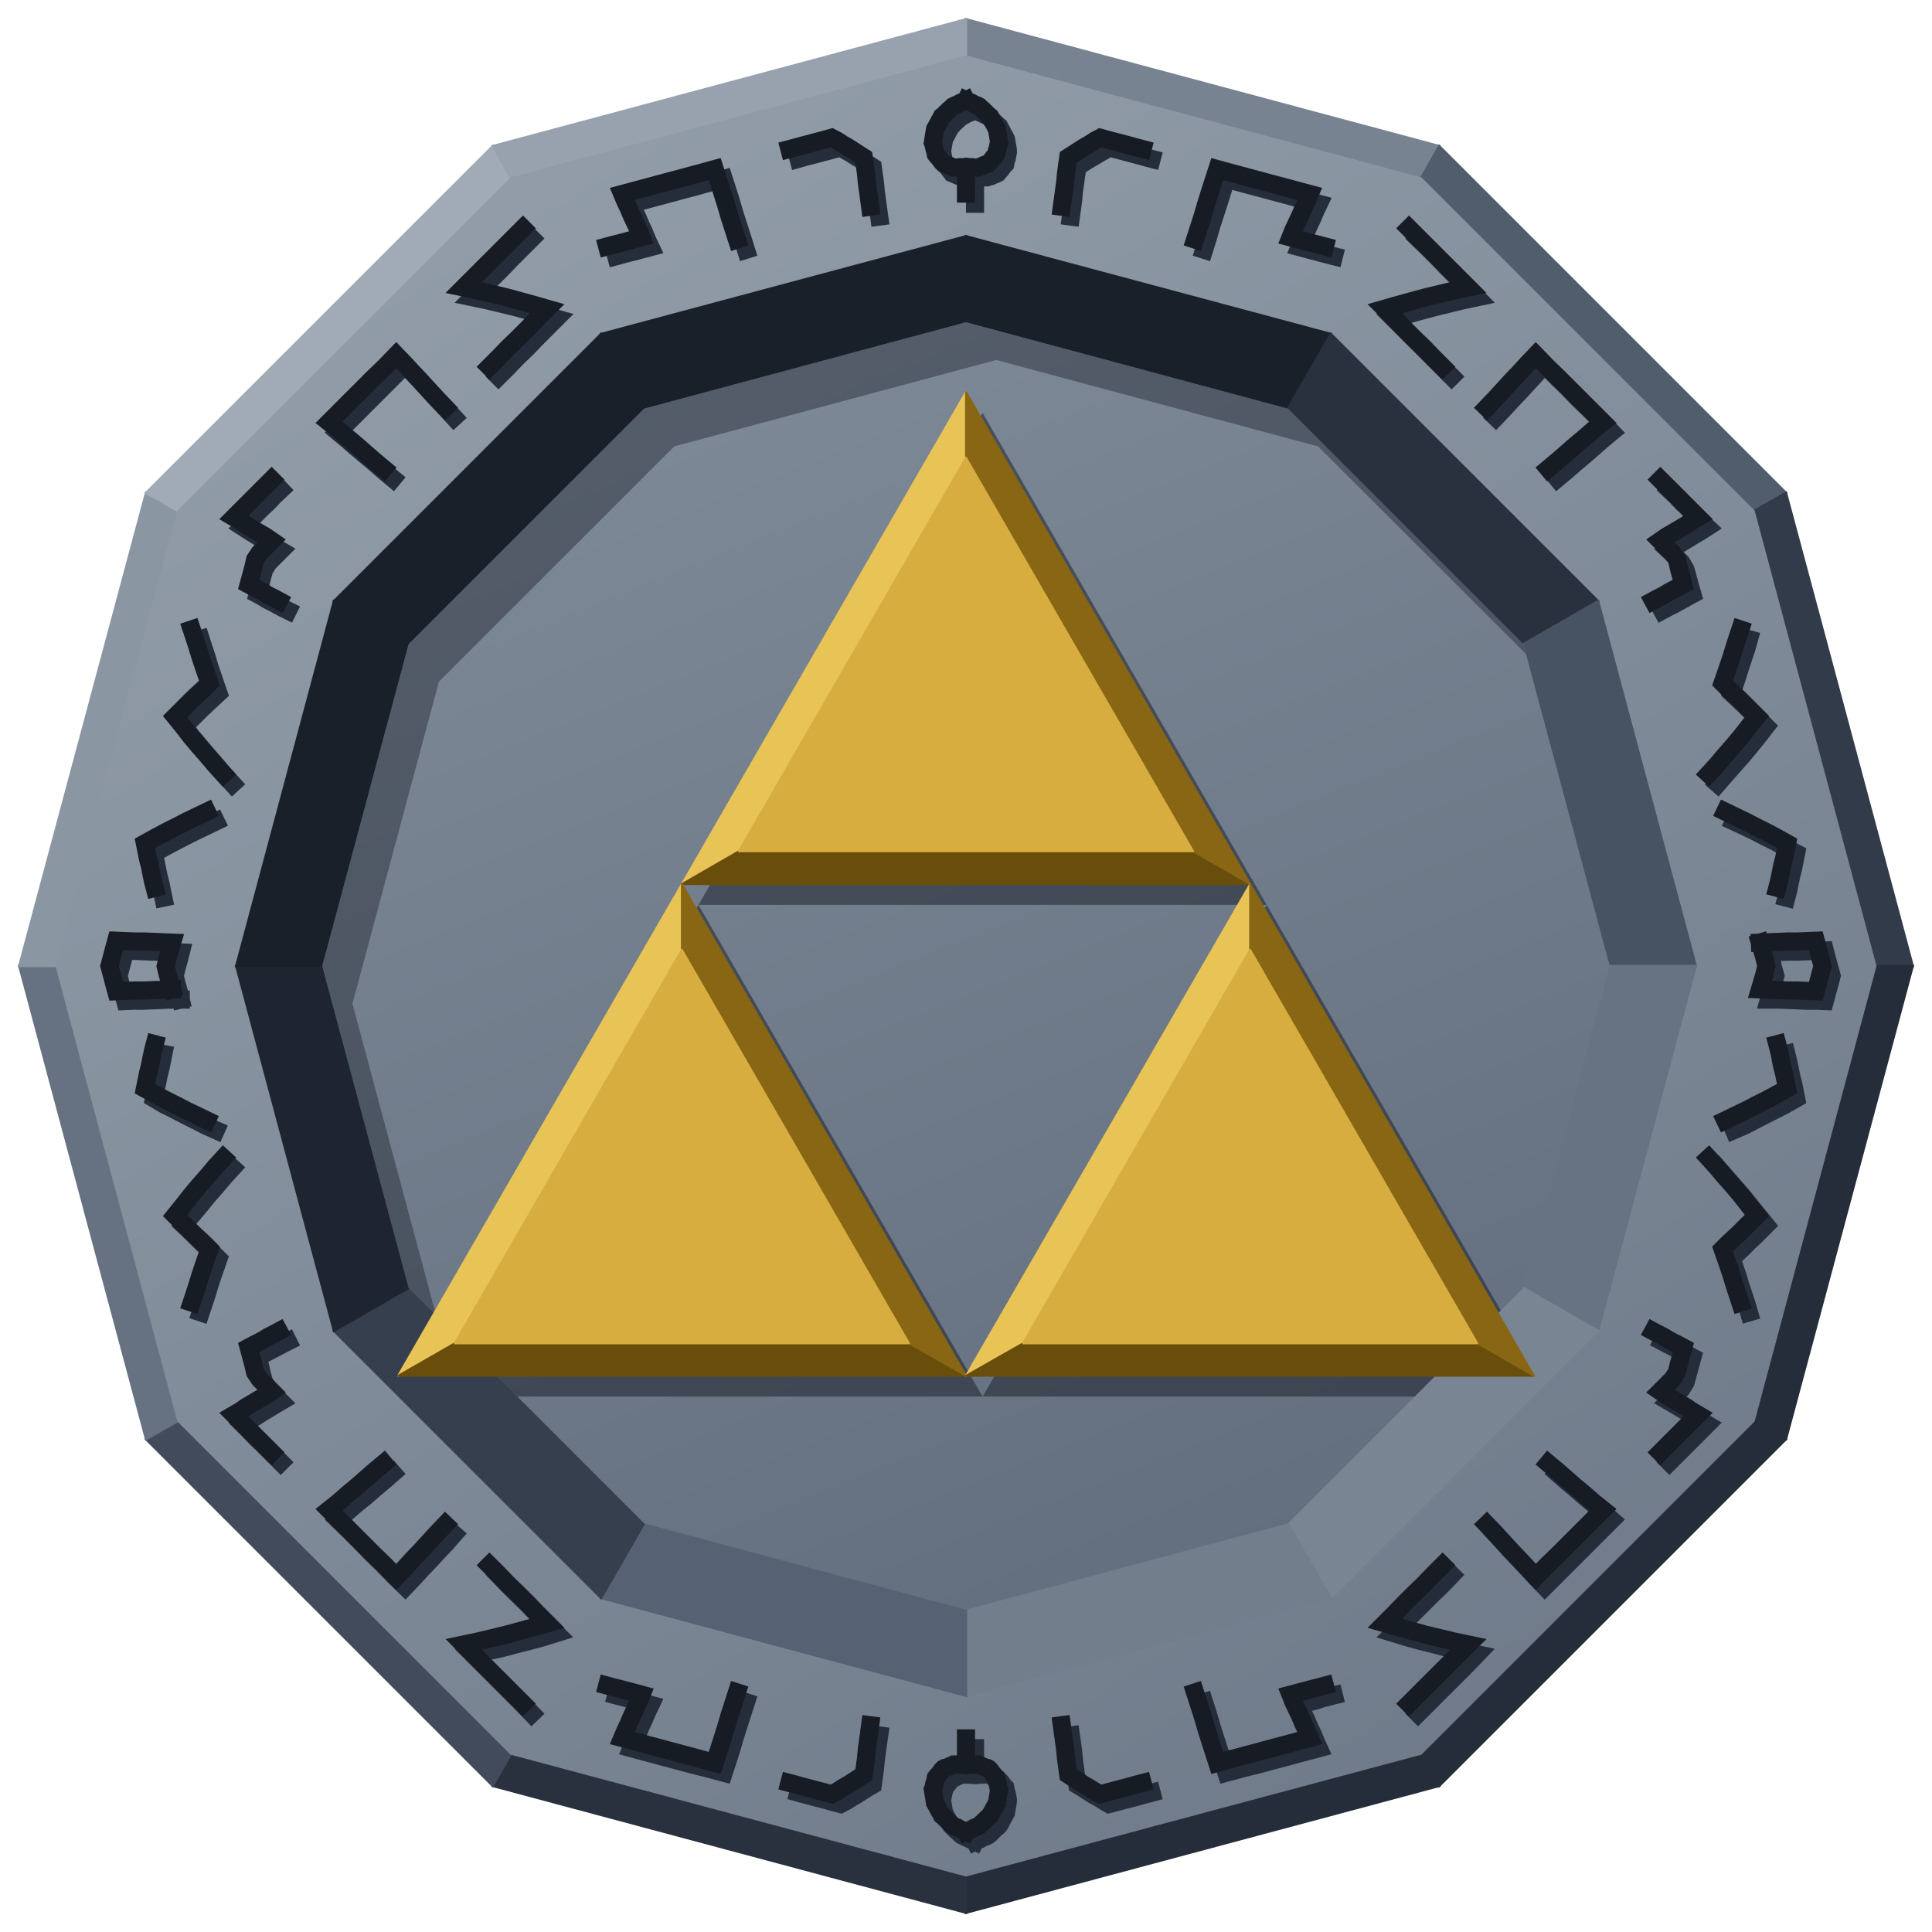
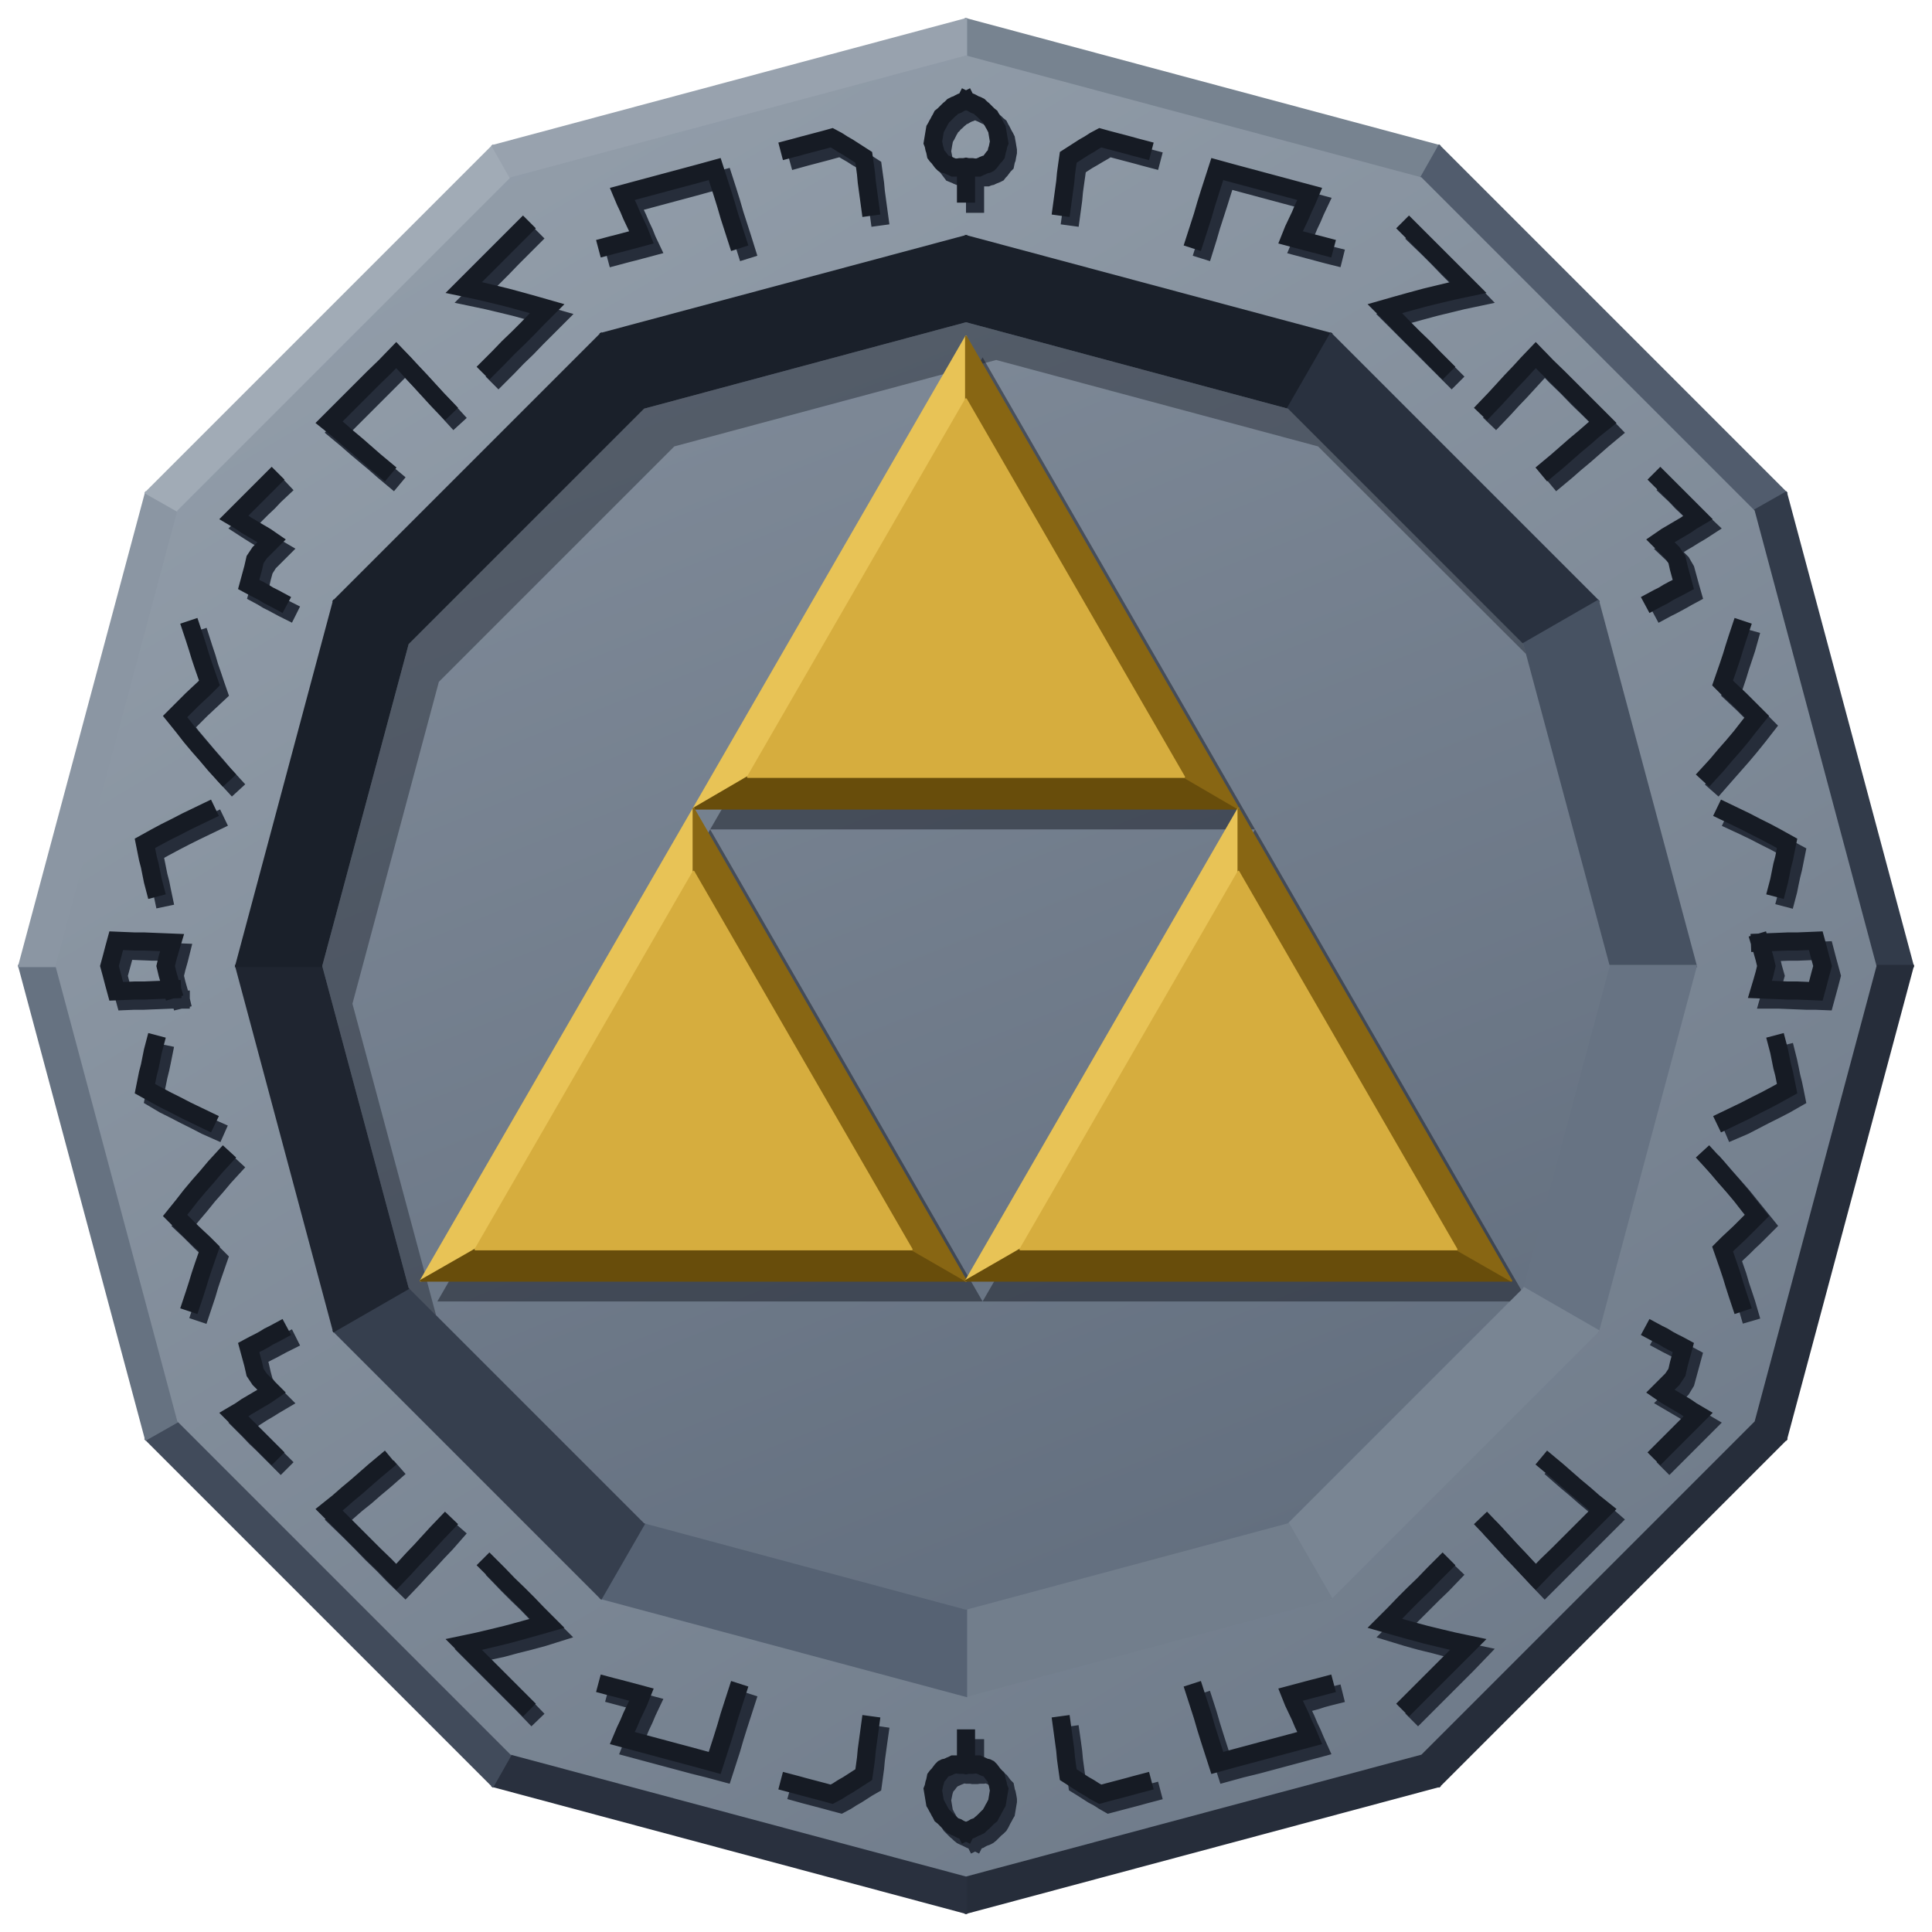
<svg xmlns="http://www.w3.org/2000/svg" viewBox="0 0 512 512" width="512" height="512">
  <defs>
    <linearGradient id="ttm-sheen" x1="0.2" y1="0" x2="0.8" y2="1">
      <stop offset="0" stop-color="#949fab" />
      <stop offset="1" stop-color="#6d7988" />
    </linearGradient>
    <linearGradient id="ttm-well" x1="0.3" y1="0" x2="0.7" y2="1">
      <stop offset="0" stop-color="#7f8a98" />
      <stop offset="1" stop-color="#626e7e" />
    </linearGradient>
    <clipPath id="ttm-face">
      <path d="M256 85.4L341.3 108.3L403.7 170.7L426.6 256L403.7 341.3L341.3 403.7L256 426.6L170.7 403.7L108.3 341.3L85.4 256L108.3 170.7L170.7 108.3Z" />
    </clipPath>
  </defs>
  <path d="M256 5.1L381.4 38.7L473.3 130.6L506.9 256L473.3 381.4L381.4 473.3L256 506.9L130.6 473.3L38.7 381.4L5.1 256L38.7 130.6L130.6 38.7Z" fill="url(#ttm-sheen)" />
  <path d="M256 5.1L381.4 38.7L376.7 47L256 14.7Z" fill="#778390" stroke="#778390" stroke-width="0.6" />
  <path d="M381.4 38.7L473.3 130.6L465 135.3L376.7 47Z" fill="#515c6d" stroke="#515c6d" stroke-width="0.6" />
  <path d="M473.3 130.6L506.9 256L497.3 256L465 135.3Z" fill="#323b4a" stroke="#323b4a" stroke-width="0.6" />
  <path d="M506.9 256L473.3 381.4L465 376.7L497.3 256Z" fill="#262d3a" stroke="#262d3a" stroke-width="0.6" />
  <path d="M473.3 381.4L381.4 473.3L376.7 465L465 376.7Z" fill="#262d3a" stroke="#262d3a" stroke-width="0.6" />
  <path d="M381.4 473.3L256 506.9L256 497.3L376.7 465Z" fill="#262d3a" stroke="#262d3a" stroke-width="0.6" />
  <path d="M256 506.9L130.6 473.3L135.3 465L256 497.3Z" fill="#29303e" stroke="#29303e" stroke-width="0.6" />
  <path d="M130.6 473.3L38.7 381.4L47 376.7L135.3 465Z" fill="#414b5b" stroke="#414b5b" stroke-width="0.6" />
  <path d="M38.7 381.4L5.1 256L14.7 256L47 376.7Z" fill="#667281" stroke="#667281" stroke-width="0.6" />
  <path d="M5.1 256L38.7 130.6L47 135.3L14.7 256Z" fill="#8b96a3" stroke="#8b96a3" stroke-width="0.6" />
  <path d="M38.7 130.6L130.6 38.7L135.3 47L47 135.3Z" fill="#a1abb6" stroke="#a1abb6" stroke-width="0.6" />
  <path d="M130.6 38.7L256 5.1L256 14.7L135.3 47Z" fill="#98a2ae" stroke="#98a2ae" stroke-width="0.6" />
  <path d="M256 14.7L376.7 47L465 135.3L497.3 256L465 376.7L376.7 465L256 497.3L135.3 465L47 376.7L14.7 256L47 135.3L135.3 47Z" fill="url(#ttm-sheen)" />
  <path d="M233 57.4L232.7 55.2L232.4 53L232.1 50.8L231.9 48.6L231.6 46.5L231.3 44.3L229.9 43.4L228.5 42.5L227.1 41.7L225.7 40.8L224.3 40L222.8 39.1L220.9 39.6L219.1 40.1L217.2 40.6L215.3 41.1L213.4 41.6L211.6 42.1M197.7 66.2L196.7 63L195.7 59.9L194.7 56.8L193.8 53.7L192.8 50.5L191.8 47.4L187.7 48.5L183.7 49.6L179.6 50.7L175.5 51.8L171.4 52.9L167.3 54L168.1 55.9L169 57.8L169.8 59.7L170.7 61.6L171.5 63.6L172.4 65.5L170.9 65.9L169.4 66.3L167.9 66.7L166.3 67.1L164.8 67.5L163.3 67.9M140.9 63.2L138.3 65.8L135.7 68.4L133.1 71.1L130.5 73.7L127.9 76.2L125.3 78.8L129.1 79.6L132.9 80.5L136.6 81.4L140.2 82.4L143.9 83.4L147.4 84.4L144.8 87L142.2 89.6L139.7 92.2L137.1 94.7L134.6 97.3L132.1 99.8M120.3 110.6L118.2 108.3L116 106L113.9 103.7L111.7 101.3L109.6 99L107.4 96.7L104.4 99.7L101.5 102.6L98.5 105.6L95.6 108.5L92.6 111.5L89.6 114.5L92 116.5L94.4 118.6L96.9 120.7L99.3 122.7L101.7 124.8L104.1 126.8M74.4 129.8L72.7 131.4L71.1 133.1L69.4 134.7L67.7 136.4L66.1 138.1L64.4 139.7L66.1 140.8L67.7 141.8L69.4 142.8L71.1 143.8L72.7 144.9L74.4 145.9L72.8 147.5L71.2 149.1L70 151L69.4 153.2L68.9 155.4L68.3 157.5L69.6 158.2L70.9 159L72.3 159.7L73.6 160.4L74.9 161.1L76.3 161.8M53.2 169.4L54 171.9L54.8 174.3L55.5 176.7L56.3 179L57.1 181.4L57.9 183.7L56.4 185.1L54.9 186.5L53.3 188L51.8 189.5L50.3 191L48.7 192.5L50.8 195.2L53 197.8L55.1 200.3L57.3 202.8L59.4 205.3L61.6 207.7M57.2 217.7L54.5 219L51.8 220.3L49 221.7L46.3 223.1L43.5 224.6L40.8 226.1L41.2 228.1L41.6 230.1L42 232.1L42.5 234L42.9 236L43.3 237.9M283.8 57.4L284.1 55.2L284.4 53L284.6 50.8L284.9 48.6L285.2 46.5L285.5 44.3L286.8 43.4L288.2 42.5L289.6 41.7L291.1 40.8L292.5 40L293.9 39.1L295.8 39.6L297.7 40.1L299.6 40.6L301.5 41.1L303.3 41.6L305.2 42.1M319.1 66.2L320.1 63L321 59.9L322 56.8L323 53.7L324 50.5L325 47.4L329 48.5L333.1 49.6L337.2 50.7L341.3 51.8L345.4 52.9L349.5 54L348.6 55.9L347.8 57.8L346.9 59.7L346.1 61.6L345.2 63.6L344.4 65.5L345.9 65.9L347.4 66.3L348.9 66.7L350.4 67.1L351.9 67.5L353.5 67.9M375.8 63.2L378.5 65.8L381.1 68.4L383.7 71.1L386.3 73.7L388.9 76.2L391.4 78.8L387.6 79.6L383.9 80.5L380.2 81.4L376.5 82.4L372.9 83.4L369.3 84.4L371.9 87L374.5 89.6L377.1 92.2L379.6 94.7L382.2 97.3L384.7 99.8M396.4 110.6L398.6 108.3L400.7 106L402.9 103.7L405.1 101.3L407.2 99L409.4 96.7L412.3 99.7L415.3 102.6L418.2 105.6L421.2 108.5L424.2 111.5L427.1 114.5L424.7 116.5L422.3 118.6L419.9 120.7L417.5 122.7L415.1 124.8L412.7 126.8M442.4 129.8L444.1 131.4L445.7 133.1L447.4 134.7L449 136.4L450.7 138.1L452.4 139.7L450.7 140.8L449 141.8L447.4 142.8L445.7 143.8L444 144.9L442.3 145.9L444 147.5L445.6 149.1L446.7 151L447.3 153.2L447.9 155.4L448.5 157.5L447.2 158.2L445.8 159L444.5 159.7L443.2 160.4L441.8 161.1L440.5 161.8M463.5 169.4L462.8 171.9L462 174.3L461.2 176.7L460.5 179L459.7 181.4L458.9 183.7L460.4 185.1L461.9 186.5L463.4 188L465 189.5L466.5 191L468 192.5L465.9 195.2L463.8 197.8L461.7 200.3L459.5 202.8L457.3 205.3L455.2 207.7M459.5 217.7L462.3 219L465 220.3L467.7 221.7L470.5 223.1L473.2 224.6L476 226.1L475.6 228.1L475.2 230.1L474.7 232.1L474.3 234L473.9 236L473.4 237.9M233 459.9L232.7 462L232.4 464.2L232.1 466.4L231.9 468.6L231.6 470.8L231.3 473L229.9 473.8L228.5 474.7L227.1 475.6L225.7 476.4L224.3 477.3L222.8 478.1L220.9 477.6L219.1 477.1L217.2 476.6L215.3 476.1L213.4 475.6L211.6 475.1M197.7 451.1L196.7 454.2L195.7 457.3L194.7 460.5L193.8 463.6L192.8 466.7L191.8 469.8L187.7 468.7L183.7 467.7L179.6 466.6L175.5 465.5L171.4 464.4L167.3 463.3L168.1 461.3L169 459.4L169.8 457.5L170.7 455.6L171.5 453.7L172.4 451.8L170.9 451.4L169.4 451L167.9 450.6L166.3 450.1L164.8 449.7L163.3 449.3M140.9 454.1L138.3 451.4L135.7 448.8L133.1 446.2L130.5 443.6L127.9 441L125.3 438.4L129.1 437.6L132.9 436.8L136.6 435.8L140.2 434.9L143.9 433.9L147.4 432.8L144.8 430.2L142.2 427.6L139.7 425L137.1 422.5L134.6 420L132.1 417.4M120.3 406.6L118.2 409L116 411.3L113.9 413.6L111.7 415.9L109.6 418.2L107.4 420.5L104.4 417.6L101.5 414.6L98.5 411.7L95.6 408.7L92.6 405.7L89.6 402.8L92 400.7L94.4 398.6L96.9 396.6L99.3 394.5L101.7 392.5L104.1 390.4M74.4 387.5L72.7 385.8L71.1 384.2L69.4 382.5L67.7 380.9L66.1 379.2L64.4 377.5L66.1 376.5L67.7 375.5L69.4 374.4L71.1 373.4L72.7 372.4L74.4 371.4L72.8 369.8L71.2 368.1L70 366.3L69.4 364.1L68.9 361.9L68.3 359.7L69.6 359L70.9 358.3L72.3 357.6L73.6 356.9L74.9 356.2L76.3 355.5M53.2 347.8L54 345.4L54.8 343L55.5 340.6L56.3 338.2L57.1 335.9L57.9 333.6L56.4 332.1L54.9 330.7L53.3 329.2L51.8 327.7L50.3 326.2L48.7 324.7L50.8 322.1L53 319.5L55.1 316.9L57.3 314.4L59.4 311.9L61.6 309.5M57.2 299.5L54.5 298.3L51.8 296.9L49 295.5L46.3 294.1L43.5 292.7L40.8 291.1L41.2 289.1L41.6 287.2L42 285.2L42.5 283.2L42.9 281.3L43.3 279.3M283.8 459.9L284.1 462L284.4 464.2L284.6 466.4L284.9 468.6L285.2 470.8L285.5 473L286.8 473.8L288.2 474.7L289.6 475.6L291.1 476.4L292.5 477.3L293.9 478.1L295.8 477.6L297.7 477.1L299.6 476.6L301.5 476.1L303.3 475.6L305.2 475.1M319.1 451.1L320.1 454.2L321 457.3L322 460.5L323 463.6L324 466.7L325 469.8L329 468.7L333.1 467.7L337.2 466.6L341.3 465.5L345.4 464.4L349.5 463.3L348.6 461.3L347.8 459.4L346.9 457.5L346.1 455.6L345.2 453.7L344.4 451.8L345.9 451.4L347.4 451L348.9 450.6L350.4 450.1L351.9 449.7L353.5 449.3M375.8 454.1L378.5 451.4L381.1 448.8L383.7 446.2L386.3 443.6L388.9 441L391.4 438.4L387.6 437.6L383.9 436.8L380.2 435.8L376.5 434.9L372.9 433.9L369.3 432.8L371.9 430.2L374.5 427.6L377.1 425L379.6 422.5L382.2 420L384.7 417.4M396.4 406.6L398.6 409L400.7 411.3L402.9 413.6L405.1 415.9L407.2 418.2L409.4 420.5L412.3 417.6L415.3 414.6L418.2 411.7L421.2 408.7L424.2 405.7L427.1 402.8L424.7 400.7L422.3 398.6L419.9 396.6L417.5 394.5L415.1 392.5L412.7 390.4M442.4 387.5L444.1 385.8L445.7 384.2L447.4 382.5L449 380.9L450.7 379.2L452.4 377.5L450.7 376.5L449 375.5L447.4 374.4L445.7 373.4L444 372.4L442.3 371.4L444 369.8L445.6 368.1L446.7 366.3L447.3 364.1L447.9 361.9L448.5 359.7L447.2 359L445.8 358.3L444.5 357.6L443.2 356.9L441.8 356.2L440.5 355.5M463.5 347.8L462.8 345.4L462 343L461.2 340.6L460.5 338.2L459.7 335.9L458.9 333.6L460.4 332.1L461.9 330.7L463.4 329.2L465 327.7L466.5 326.2L468 324.7L465.9 322.1L463.8 319.5L461.7 316.9L459.5 314.4L457.3 311.9L455.2 309.5M459.5 299.5L462.3 298.3L465 296.9L467.7 295.5L470.5 294.1L473.2 292.7L476 291.1L475.6 289.1L475.2 287.2L474.7 285.2L474.3 283.2L473.9 281.3L473.4 279.3M258.4 29.2L259 29.5L259.6 29.8L260.1 30L260.7 30.3L261.3 30.6L261.9 30.8L262.4 31.3L262.9 31.7L263.3 32.2L263.8 32.6L264.3 33.1L264.8 33.5L265.1 34.1L265.4 34.6L265.7 35.2L266 35.8L266.3 36.3L266.6 36.9L266.7 37.5L266.8 38L266.9 38.6L267 39.2L267.1 39.8L267.1 40.4L267 40.9L266.9 41.4L266.8 42L266.6 42.5L266.5 43L266.4 43.5L266 43.9L265.7 44.3L265.4 44.7L265.1 45.1L264.7 45.5L264.4 45.9L264 46.1L263.5 46.3L263 46.5L262.6 46.7L262.1 46.8L261.6 47L261.1 47L260.6 47L260 46.9L259.5 46.9L258.9 46.9L258.4 46.8L257.8 46.9L257.3 46.9L256.8 46.9L256.2 47L255.7 47L255.1 47L254.7 46.8L254.2 46.7L253.7 46.5L253.3 46.3L252.8 46.1L252.3 45.9L252 45.5L251.7 45.1L251.4 44.7L251.1 44.3L250.7 43.9L250.4 43.5L250.3 43L250.1 42.5L250 42L249.9 41.4L249.8 40.9L249.6 40.4L249.7 39.8L249.8 39.2L249.9 38.6L250 38L250.1 37.5L250.2 36.9L250.5 36.3L250.8 35.8L251.1 35.2L251.4 34.6L251.7 34.1L252 33.5L252.5 33.1L252.9 32.6L253.4 32.2L253.9 31.7L254.4 31.3L254.9 30.8L255.5 30.6L256 30.3L256.6 30L257.2 29.8L257.8 29.5L258.4 29.2M258.4 48.5L258.4 49.4L258.4 50.3L258.4 51.2L258.4 52.1L258.4 53.1L258.4 54M258.4 488L257.8 487.7L257.2 487.5L256.6 487.2L256 486.9L255.5 486.7L254.9 486.4L254.4 486L253.9 485.5L253.4 485.1L252.9 484.6L252.5 484.2L252 483.7L251.7 483.2L251.4 482.6L251.1 482L250.8 481.5L250.5 480.9L250.2 480.4L250.1 479.8L250 479.2L249.9 478.6L249.8 478L249.7 477.4L249.6 476.9L249.8 476.3L249.9 475.8L250 475.3L250.1 474.8L250.3 474.2L250.4 473.7L250.7 473.3L251.1 472.9L251.4 472.5L251.7 472.1L252 471.8L252.3 471.4L252.8 471.2L253.3 471L253.7 470.8L254.2 470.6L254.7 470.4L255.1 470.2L255.7 470.2L256.2 470.3L256.8 470.3L257.3 470.3L257.8 470.4L258.4 470.4L258.9 470.4L259.5 470.3L260 470.3L260.6 470.3L261.1 470.2L261.6 470.2L262.1 470.4L262.6 470.6L263 470.8L263.5 471L264 471.2L264.4 471.4L264.7 471.8L265.1 472.1L265.4 472.5L265.7 472.9L266 473.3L266.4 473.7L266.5 474.2L266.6 474.8L266.8 475.3L266.9 475.8L267 476.3L267.1 476.9L267.1 477.4L267 478L266.9 478.6L266.8 479.2L266.7 479.8L266.6 480.4L266.3 480.9L266 481.5L265.7 482L265.4 482.6L265.1 483.2L264.8 483.7L264.3 484.2L263.8 484.6L263.3 485.1L262.9 485.5L262.4 486L261.9 486.4L261.3 486.7L260.7 486.9L260.1 487.2L259.6 487.5L259 487.7L258.4 488M258.4 468.7L258.4 467.8L258.4 466.9L258.4 466L258.4 465.1L258.4 464.2L258.4 463.3M468.8 252.4L469.4 254.4L469.9 256.5L470.5 258.6L469.9 260.7L469.4 262.8L468.8 264.9L471.3 264.9L473.8 265L476.2 265.1L478.7 265.2L481.1 265.2L483.6 265.3L484.2 263.1L484.8 260.9L485.4 258.6L484.8 256.4L484.2 254.2L483.6 251.9L481.1 252L478.7 252.1L476.2 252.2L473.8 252.2L471.3 252.3L468.8 252.4M47.9 264.9L47.4 262.8L46.8 260.7L46.3 258.6L46.8 256.5L47.4 254.4L47.9 252.4L45.5 252.3L43 252.2L40.5 252.2L38.1 252.1L35.6 252L33.2 251.9L32.6 254.2L32 256.4L31.4 258.6L32 260.9L32.6 263.1L33.2 265.3L35.6 265.2L38.1 265.2L40.5 265.1L43 265L45.5 264.9L47.9 264.9" fill="none" stroke-width="4.8" stroke-linejoin="miter" stroke-linecap="square" stroke="#262d3a" />
  <path d="M230.6 54.8L230.3 52.6L230 50.4L229.7 48.2L229.5 46L229.2 43.8L228.9 41.7L227.5 40.8L226.1 39.9L224.7 39L223.3 38.2L221.9 37.3L220.4 36.5L218.6 37L216.7 37.5L214.8 38L212.9 38.5L211.1 39L209.2 39.5M195.3 63.5L194.3 60.4L193.3 57.3L192.4 54.2L191.4 51L190.4 47.9L189.4 44.8L185.4 45.9L181.3 47L177.2 48.1L173.1 49.2L169 50.3L164.9 51.4L165.7 53.3L166.6 55.2L167.4 57.1L168.3 59L169.2 60.9L170 62.9L168.5 63.3L167 63.7L165.5 64.1L164 64.5L162.4 64.9L160.9 65.3M138.6 60.5L135.9 63.2L133.3 65.8L130.7 68.4L128.1 71L125.5 73.6L122.9 76.2L126.7 77L130.5 77.9L134.2 78.8L137.9 79.8L141.5 80.8L145 81.8L142.4 84.4L139.9 87L137.3 89.6L134.7 92.1L132.2 94.7L129.7 97.2M118 108L115.8 105.7L113.6 103.3L111.5 101L109.3 98.7L107.2 96.4L105 94.1L102.1 97.1L99.1 100L96.1 103L93.2 105.9L90.2 108.9L87.2 111.9L89.7 113.9L92.1 116L94.5 118L96.9 120.1L99.3 122.2L101.7 124.2M72 127.1L70.3 128.8L68.7 130.4L67 132.1L65.3 133.8L63.7 135.4L62 137.1L63.7 138.1L65.3 139.2L67 140.2L68.7 141.2L70.4 142.2L72 143.3L70.4 144.9L68.8 146.5L67.6 148.3L67.1 150.5L66.5 152.7L65.9 154.9L67.2 155.6L68.6 156.3L69.9 157L71.2 157.8L72.6 158.5L73.9 159.2M50.8 166.8L51.6 169.2L52.4 171.7L53.1 174L53.9 176.4L54.7 178.7L55.5 181L54 182.5L52.5 183.9L50.9 185.4L49.4 186.9L47.9 188.4L46.4 189.9L48.5 192.5L50.6 195.2L52.7 197.7L54.9 200.2L57 202.7L59.2 205.1M54.8 215.1L52.1 216.4L49.4 217.7L46.7 219.1L43.9 220.5L41.1 222L38.4 223.5L38.8 225.5L39.2 227.5L39.7 229.4L40.1 231.4L40.5 233.4L41 235.3M281.4 54.8L281.7 52.6L282 50.4L282.3 48.2L282.5 46L282.8 43.8L283.1 41.7L284.5 40.8L285.9 39.9L287.3 39L288.7 38.2L290.1 37.3L291.6 36.5L293.4 37L295.3 37.5L297.2 38L299.1 38.5L300.9 39L302.8 39.5M316.7 63.5L317.7 60.4L318.7 57.3L319.6 54.2L320.6 51L321.6 47.9L322.6 44.8L326.6 45.9L330.7 47L334.8 48.1L338.9 49.2L343 50.3L347.1 51.4L346.3 53.3L345.4 55.2L344.6 57.1L343.7 59L342.8 60.9L342 62.9L343.5 63.3L345 63.7L346.5 64.1L348 64.5L349.6 64.9L351.1 65.3M373.4 60.5L376.1 63.2L378.7 65.8L381.3 68.4L383.9 71L386.5 73.6L389.1 76.2L385.3 77L381.5 77.9L377.8 78.8L374.1 79.8L370.5 80.8L367 81.8L369.6 84.4L372.1 87L374.7 89.6L377.3 92.1L379.8 94.7L382.3 97.2M394 108L396.2 105.7L398.4 103.3L400.5 101L402.7 98.7L404.8 96.4L407 94.1L409.9 97.1L412.9 100L415.9 103L418.8 105.9L421.8 108.9L424.8 111.9L422.3 113.9L419.9 116L417.5 118L415.1 120.1L412.7 122.2L410.3 124.2M440 127.1L441.7 128.8L443.3 130.4L445 132.1L446.7 133.8L448.3 135.4L450 137.1L448.3 138.1L446.7 139.2L445 140.2L443.3 141.2L441.6 142.2L440 143.3L441.6 144.9L443.2 146.5L444.4 148.3L444.9 150.5L445.5 152.7L446.1 154.9L444.8 155.6L443.4 156.3L442.1 157L440.8 157.8L439.4 158.5L438.1 159.2M461.2 166.8L460.4 169.2L459.6 171.7L458.9 174L458.1 176.4L457.3 178.7L456.5 181L458 182.5L459.5 183.9L461.1 185.4L462.6 186.9L464.1 188.4L465.6 189.9L463.5 192.5L461.4 195.2L459.3 197.7L457.1 200.2L455 202.7L452.8 205.1M457.2 215.1L459.9 216.4L462.6 217.7L465.3 219.1L468.1 220.5L470.9 222L473.6 223.5L473.2 225.5L472.8 227.5L472.3 229.4L471.9 231.4L471.5 233.4L471 235.3M230.6 457.2L230.3 459.4L230 461.6L229.7 463.8L229.5 466L229.2 468.2L228.9 470.3L227.5 471.2L226.1 472.1L224.7 473L223.3 473.8L221.9 474.7L220.4 475.5L218.6 475L216.7 474.5L214.8 474L212.9 473.5L211.1 473L209.2 472.5M195.3 448.5L194.3 451.6L193.3 454.7L192.4 457.8L191.4 461L190.4 464.1L189.4 467.2L185.4 466.1L181.3 465L177.2 463.9L173.1 462.8L169 461.7L164.9 460.6L165.7 458.7L166.6 456.8L167.4 454.9L168.3 453L169.2 451.1L170 449.1L168.5 448.7L167 448.3L165.5 447.9L164 447.5L162.4 447.1L160.9 446.7M138.6 451.5L135.9 448.8L133.3 446.2L130.7 443.6L128.1 441L125.5 438.4L122.9 435.8L126.7 435L130.5 434.1L134.2 433.2L137.9 432.2L141.5 431.2L145 430.2L142.4 427.6L139.9 425L137.3 422.4L134.7 419.9L132.2 417.3L129.7 414.8M118 404L115.8 406.3L113.6 408.7L111.5 411L109.3 413.3L107.2 415.6L105 417.9L102.1 414.9L99.1 412L96.1 409L93.2 406.1L90.2 403.1L87.2 400.1L89.7 398.1L92.1 396L94.5 394L96.9 391.9L99.3 389.8L101.7 387.8M72 384.9L70.3 383.2L68.7 381.6L67 379.9L65.3 378.2L63.7 376.6L62 374.9L63.7 373.9L65.3 372.8L67 371.8L68.7 370.8L70.4 369.8L72 368.7L70.4 367.1L68.8 365.5L67.6 363.7L67.1 361.5L66.5 359.3L65.9 357.1L67.2 356.4L68.6 355.7L69.9 355L71.2 354.2L72.6 353.5L73.9 352.8M50.8 345.2L51.6 342.8L52.4 340.3L53.1 338L53.9 335.6L54.7 333.3L55.5 331L54 329.5L52.5 328.1L50.9 326.6L49.4 325.1L47.9 323.6L46.4 322.1L48.5 319.5L50.6 316.8L52.7 314.3L54.9 311.8L57 309.3L59.2 306.9M54.8 296.9L52.1 295.6L49.4 294.3L46.7 292.9L43.9 291.5L41.1 290L38.4 288.5L38.8 286.5L39.2 284.5L39.7 282.6L40.1 280.6L40.5 278.6L41 276.7M281.4 457.2L281.7 459.4L282 461.6L282.3 463.8L282.5 466L282.8 468.2L283.1 470.3L284.5 471.2L285.9 472.1L287.3 473L288.7 473.8L290.1 474.7L291.6 475.5L293.4 475L295.3 474.5L297.2 474L299.1 473.5L300.9 473L302.8 472.5M316.7 448.5L317.7 451.6L318.7 454.7L319.6 457.8L320.6 461L321.6 464.1L322.6 467.2L326.6 466.1L330.7 465L334.8 463.9L338.9 462.8L343 461.7L347.1 460.6L346.3 458.7L345.4 456.8L344.6 454.9L343.7 453L342.8 451.1L342 449.1L343.5 448.7L345 448.3L346.5 447.9L348 447.5L349.6 447.1L351.1 446.7M373.4 451.5L376.1 448.8L378.7 446.2L381.3 443.6L383.9 441L386.5 438.4L389.1 435.8L385.3 435L381.5 434.1L377.8 433.2L374.1 432.2L370.5 431.2L367 430.2L369.6 427.6L372.1 425L374.7 422.4L377.3 419.9L379.8 417.3L382.3 414.8M394 404L396.2 406.3L398.4 408.7L400.5 411L402.7 413.3L404.8 415.6L407 417.9L409.9 414.9L412.9 412L415.9 409L418.8 406.1L421.8 403.1L424.8 400.1L422.3 398.1L419.9 396L417.5 394L415.1 391.9L412.7 389.8L410.3 387.8M440 384.9L441.7 383.2L443.3 381.6L445 379.9L446.7 378.2L448.3 376.6L450 374.9L448.3 373.9L446.7 372.8L445 371.8L443.3 370.8L441.6 369.8L440 368.7L441.6 367.1L443.2 365.5L444.4 363.7L444.9 361.5L445.5 359.3L446.1 357.1L444.8 356.4L443.4 355.7L442.1 355L440.8 354.2L439.4 353.5L438.1 352.8M461.2 345.2L460.4 342.8L459.6 340.3L458.9 338L458.1 335.6L457.3 333.3L456.5 331L458 329.5L459.5 328.1L461.1 326.6L462.6 325.1L464.1 323.6L465.6 322.1L463.5 319.5L461.4 316.8L459.3 314.3L457.1 311.8L455 309.3L452.8 306.9M457.2 296.9L459.9 295.6L462.6 294.3L465.3 292.9L468.1 291.5L470.9 290L473.6 288.5L473.2 286.5L472.8 284.5L472.3 282.6L471.9 280.6L471.5 278.6L471 276.7M256 26.6L256.6 26.9L257.2 27.1L257.8 27.4L258.3 27.7L258.9 27.9L259.5 28.2L260 28.7L260.5 29.1L261 29.6L261.4 30L261.9 30.5L262.4 30.9L262.7 31.5L263 32L263.3 32.6L263.6 33.1L263.9 33.7L264.2 34.2L264.3 34.8L264.4 35.4L264.5 36L264.6 36.6L264.7 37.2L264.8 37.8L264.6 38.3L264.5 38.8L264.4 39.3L264.2 39.9L264.1 40.4L264 40.9L263.7 41.3L263.3 41.7L263 42.1L262.7 42.5L262.4 42.9L262 43.3L261.6 43.5L261.1 43.6L260.6 43.8L260.2 44L259.7 44.2L259.3 44.4L258.7 44.4L258.2 44.4L257.6 44.3L257.1 44.3L256.5 44.3L256 44.2L255.5 44.3L254.9 44.3L254.4 44.3L253.8 44.4L253.3 44.4L252.7 44.4L252.3 44.2L251.8 44L251.4 43.8L250.9 43.6L250.4 43.5L250 43.3L249.6 42.9L249.3 42.5L249 42.1L248.7 41.7L248.3 41.3L248 40.9L247.9 40.4L247.8 39.9L247.6 39.3L247.5 38.8L247.4 38.3L247.2 37.8L247.3 37.2L247.4 36.6L247.5 36L247.6 35.4L247.7 34.8L247.8 34.2L248.1 33.7L248.4 33.1L248.7 32.6L249 32L249.3 31.5L249.6 30.9L250.1 30.5L250.6 30L251 29.6L251.5 29.1L252 28.7L252.5 28.2L253.1 27.9L253.7 27.7L254.2 27.4L254.8 27.1L255.4 26.9L256 26.6M256 45.9L256 46.8L256 47.7L256 48.6L256 49.5L256 50.4L256 51.3M256 485.4L255.4 485.1L254.8 484.9L254.2 484.6L253.7 484.3L253.1 484.1L252.5 483.8L252 483.3L251.5 482.9L251 482.4L250.6 482L250.1 481.5L249.6 481.1L249.3 480.5L249 480L248.7 479.4L248.4 478.9L248.1 478.3L247.8 477.8L247.7 477.2L247.6 476.6L247.5 476L247.4 475.4L247.3 474.8L247.2 474.2L247.4 473.7L247.5 473.2L247.6 472.7L247.8 472.1L247.9 471.6L248 471.1L248.3 470.7L248.7 470.3L249 469.9L249.3 469.5L249.6 469.1L250 468.7L250.4 468.5L250.9 468.4L251.4 468.2L251.8 468L252.3 467.8L252.7 467.6L253.3 467.6L253.8 467.6L254.4 467.7L254.9 467.7L255.5 467.7L256 467.8L256.5 467.7L257.1 467.7L257.6 467.7L258.2 467.6L258.7 467.6L259.3 467.6L259.7 467.8L260.2 468L260.6 468.2L261.1 468.4L261.6 468.5L262 468.7L262.4 469.1L262.7 469.5L263 469.9L263.3 470.3L263.7 470.7L264 471.1L264.1 471.6L264.2 472.1L264.4 472.7L264.5 473.2L264.6 473.7L264.8 474.2L264.7 474.8L264.6 475.4L264.5 476L264.4 476.6L264.3 477.2L264.2 477.8L263.9 478.3L263.6 478.9L263.3 479.4L263 480L262.7 480.5L262.4 481.1L261.9 481.5L261.4 482L261 482.4L260.5 482.9L260 483.3L259.5 483.8L258.9 484.1L258.3 484.3L257.8 484.6L257.2 484.9L256.6 485.1L256 485.4M256 466.1L256 465.2L256 464.3L256 463.4L256 462.5L256 461.6L256 460.7M466.4 249.8L467 251.8L467.6 253.9L468.1 256L467.6 258.1L467 260.2L466.4 262.2L468.9 262.3L471.4 262.4L473.8 262.5L476.3 262.5L478.8 262.6L481.2 262.7L481.8 260.5L482.4 258.2L483 256L482.4 253.8L481.8 251.5L481.2 249.3L478.8 249.4L476.3 249.5L473.8 249.5L471.4 249.6L468.9 249.7L466.4 249.8M45.6 262.2L45 260.2L44.4 258.1L43.9 256L44.4 253.9L45 251.8L45.6 249.8L43.1 249.7L40.6 249.6L38.2 249.5L35.7 249.5L33.2 249.4L30.8 249.3L30.2 251.5L29.6 253.8L29 256L29.6 258.2L30.2 260.5L30.8 262.7L33.2 262.6L35.7 262.5L38.2 262.5L40.6 262.4L43.1 262.3L45.6 262.2" fill="none" stroke-width="4.8" stroke-linejoin="miter" stroke-linecap="square" stroke="#161b24" />
  <path d="M256 62.6L352.7 88.5L341.3 108.3L256 85.4Z" fill="#1a202a" stroke="#1a202a" stroke-width="0.6" />
  <path d="M352.7 88.5L423.5 159.3L403.7 170.7L341.3 108.3Z" fill="#29313f" stroke="#29313f" stroke-width="0.6" />
  <path d="M423.5 159.3L449.4 256L426.6 256L403.7 170.7Z" fill="#475262" stroke="#475262" stroke-width="0.6" />
  <path d="M449.4 256L423.5 352.7L403.7 341.3L426.6 256Z" fill="#677383" stroke="#677383" stroke-width="0.6" />
  <path d="M423.5 352.7L352.7 423.5L341.3 403.7L403.7 341.3Z" fill="#798593" stroke="#798593" stroke-width="0.6" />
  <path d="M352.7 423.5L256 449.4L256 426.6L341.3 403.7Z" fill="#727e8c" stroke="#727e8c" stroke-width="0.6" />
  <path d="M256 449.4L159.3 423.5L170.7 403.7L256 426.6Z" fill="#566273" stroke="#566273" stroke-width="0.6" />
  <path d="M159.3 423.5L88.5 352.7L108.3 341.3L170.7 403.7Z" fill="#363f4e" stroke="#363f4e" stroke-width="0.6" />
  <path d="M88.5 352.7L62.6 256L85.4 256L108.3 341.3Z" fill="#1f2530" stroke="#1f2530" stroke-width="0.6" />
  <path d="M62.6 256L88.5 159.3L108.3 170.7L85.4 256Z" fill="#1a202a" stroke="#1a202a" stroke-width="0.6" />
  <path d="M88.5 159.3L159.3 88.5L170.7 108.3L108.3 170.7Z" fill="#1a202a" stroke="#1a202a" stroke-width="0.6" />
  <path d="M159.3 88.5L256 62.6L256 85.4L170.7 108.3Z" fill="#1a202a" stroke="#1a202a" stroke-width="0.6" />
  <path d="M256 85.4L341.3 108.3L403.7 170.7L426.6 256L403.7 341.3L341.3 403.7L256 426.6L170.7 403.7L108.3 341.3L85.4 256L108.3 170.7L170.7 108.3Z" fill="url(#ttm-well)" />
  <g clip-path="url(#ttm-face)">
    <path d="M256 85.4L341.3 108.3L403.7 170.7L426.6 256L403.7 341.3L341.3 403.7L256 426.6L170.7 403.7L108.3 341.3L85.4 256L108.3 170.7L170.7 108.3ZM264 95.4L349.3 118.3L411.8 180.7L434.6 266L411.8 351.3L349.3 413.8L264 436.6L178.7 413.8L116.3 351.3L93.4 266L116.3 180.7L178.7 118.3Z" fill-rule="evenodd" fill="#161b24" fill-opacity="0.4" />
    <g transform="translate(4.4 5.5)" fill="#161b24" fill-opacity="0.5">
-       <path d="M256 103.9L180.7 234.3L331.3 234.3Z" />
-       <path d="M180.7 234.3L105.5 364.6L256 364.6Z" />
-       <path d="M331.3 234.3L256 364.6L406.5 364.6Z" />
+       <path d="M256 89.2L183.8 214.3L328.2 214.3Z" />
+       <path d="M183.8 214.3L111.5 339.4L256 339.4Z" />
+       <path d="M328.2 214.3L256 339.4L400.5 339.4Z" />
    </g>
  </g>
-   <path d="M256 103.9L180.7 234.3L195.8 225.6L256 121.3Z" fill="#e8c356" stroke="#e8c356" stroke-width="0.5" stroke-linejoin="round" />
-   <path d="M180.7 234.3L331.3 234.3L316.2 225.6L195.8 225.6Z" fill="#684d0b" stroke="#684d0b" stroke-width="0.5" stroke-linejoin="round" />
-   <path d="M331.3 234.3L256 103.9L256 121.3L316.2 225.6Z" fill="#886613" stroke="#886613" stroke-width="0.5" stroke-linejoin="round" />
-   <path d="M256 121.3L195.8 225.6L316.2 225.6Z" fill="#d6ad3e" stroke="#d6ad3e" stroke-width="0.5" stroke-linejoin="round" />
-   <path d="M180.7 234.3L105.5 364.6L120.5 356L180.7 251.7Z" fill="#e8c356" stroke="#e8c356" stroke-width="0.5" stroke-linejoin="round" />
-   <path d="M105.5 364.6L256 364.6L240.9 356L120.5 356Z" fill="#684d0b" stroke="#684d0b" stroke-width="0.5" stroke-linejoin="round" />
-   <path d="M256 364.6L180.7 234.3L180.7 251.7L240.9 356Z" fill="#886613" stroke="#886613" stroke-width="0.5" stroke-linejoin="round" />
-   <path d="M180.7 251.7L120.5 356L240.9 356Z" fill="#d6ad3e" stroke="#d6ad3e" stroke-width="0.5" stroke-linejoin="round" />
-   <path d="M331.3 234.3L256 364.6L271.1 356L331.3 251.7Z" fill="#e8c356" stroke="#e8c356" stroke-width="0.5" stroke-linejoin="round" />
-   <path d="M256 364.6L406.5 364.6L391.5 356L271.1 356Z" fill="#684d0b" stroke="#684d0b" stroke-width="0.5" stroke-linejoin="round" />
-   <path d="M406.5 364.6L331.3 234.3L331.3 251.7L391.5 356Z" fill="#886613" stroke="#886613" stroke-width="0.5" stroke-linejoin="round" />
-   <path d="M331.3 251.7L271.1 356L391.5 356Z" fill="#d6ad3e" stroke="#d6ad3e" stroke-width="0.5" stroke-linejoin="round" />
+   <path d="M256 89.2L183.8 214.3L198.2 205.9L256 105.8Z" fill="#e8c356" stroke="#e8c356" stroke-width="0.5" stroke-linejoin="round" />
+   <path d="M183.8 214.3L328.2 214.3L313.8 205.9L198.2 205.9Z" fill="#684d0b" stroke="#684d0b" stroke-width="0.5" stroke-linejoin="round" />
+   <path d="M328.2 214.3L256 89.2L256 105.8L313.8 205.9Z" fill="#886613" stroke="#886613" stroke-width="0.5" stroke-linejoin="round" />
+   <path d="M256 105.8L198.2 205.9L313.8 205.9Z" fill="#d6ad3e" stroke="#d6ad3e" stroke-width="0.5" stroke-linejoin="round" />
+   <path d="M183.8 214.3L111.5 339.4L126 331.1L183.8 231Z" fill="#e8c356" stroke="#e8c356" stroke-width="0.5" stroke-linejoin="round" />
+   <path d="M111.5 339.4L256 339.4L241.6 331.1L126 331.1Z" fill="#684d0b" stroke="#684d0b" stroke-width="0.5" stroke-linejoin="round" />
+   <path d="M256 339.4L183.8 214.3L183.8 231L241.6 331.1Z" fill="#886613" stroke="#886613" stroke-width="0.5" stroke-linejoin="round" />
+   <path d="M183.8 231L126 331.1L241.6 331.1Z" fill="#d6ad3e" stroke="#d6ad3e" stroke-width="0.5" stroke-linejoin="round" />
+   <path d="M328.2 214.3L256 339.4L270.4 331.1L328.2 231Z" fill="#e8c356" stroke="#e8c356" stroke-width="0.5" stroke-linejoin="round" />
+   <path d="M256 339.4L400.5 339.4L386 331.1L270.4 331.1Z" fill="#684d0b" stroke="#684d0b" stroke-width="0.5" stroke-linejoin="round" />
+   <path d="M400.5 339.4L328.2 214.3L328.2 231L386 331.1Z" fill="#886613" stroke="#886613" stroke-width="0.5" stroke-linejoin="round" />
+   <path d="M328.2 231L270.4 331.1L386 331.1Z" fill="#d6ad3e" stroke="#d6ad3e" stroke-width="0.5" stroke-linejoin="round" />
</svg>
